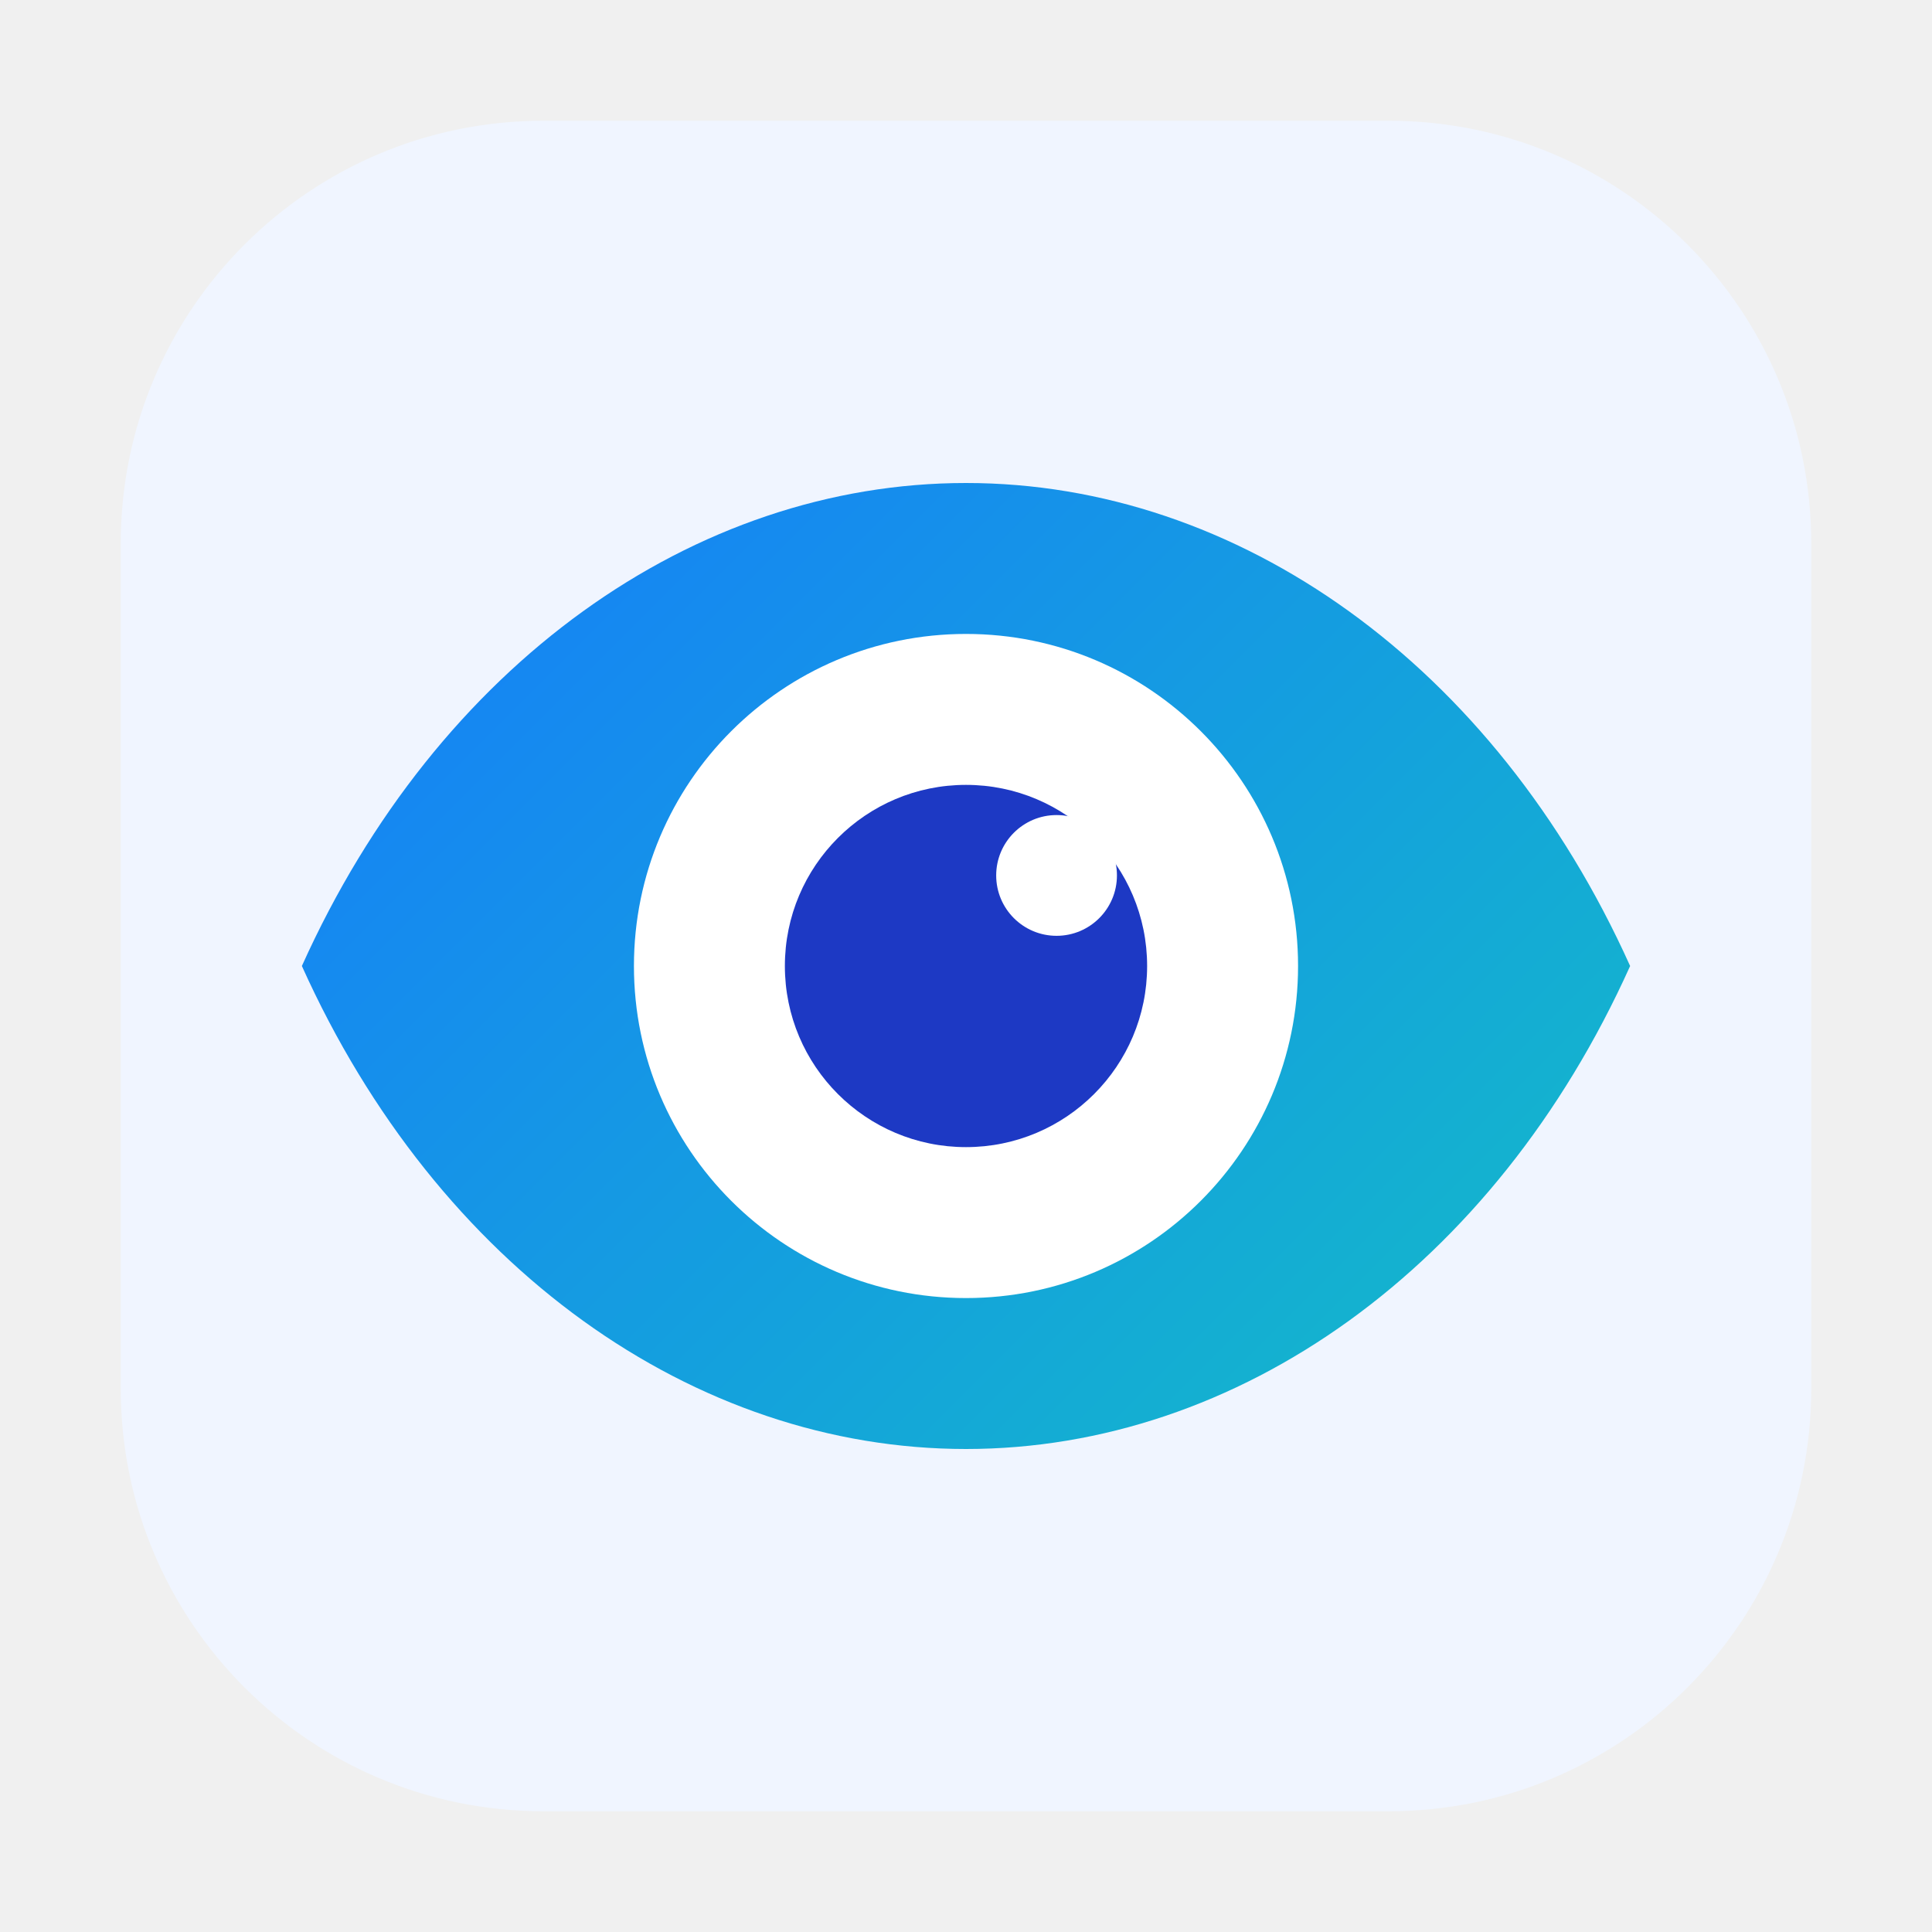
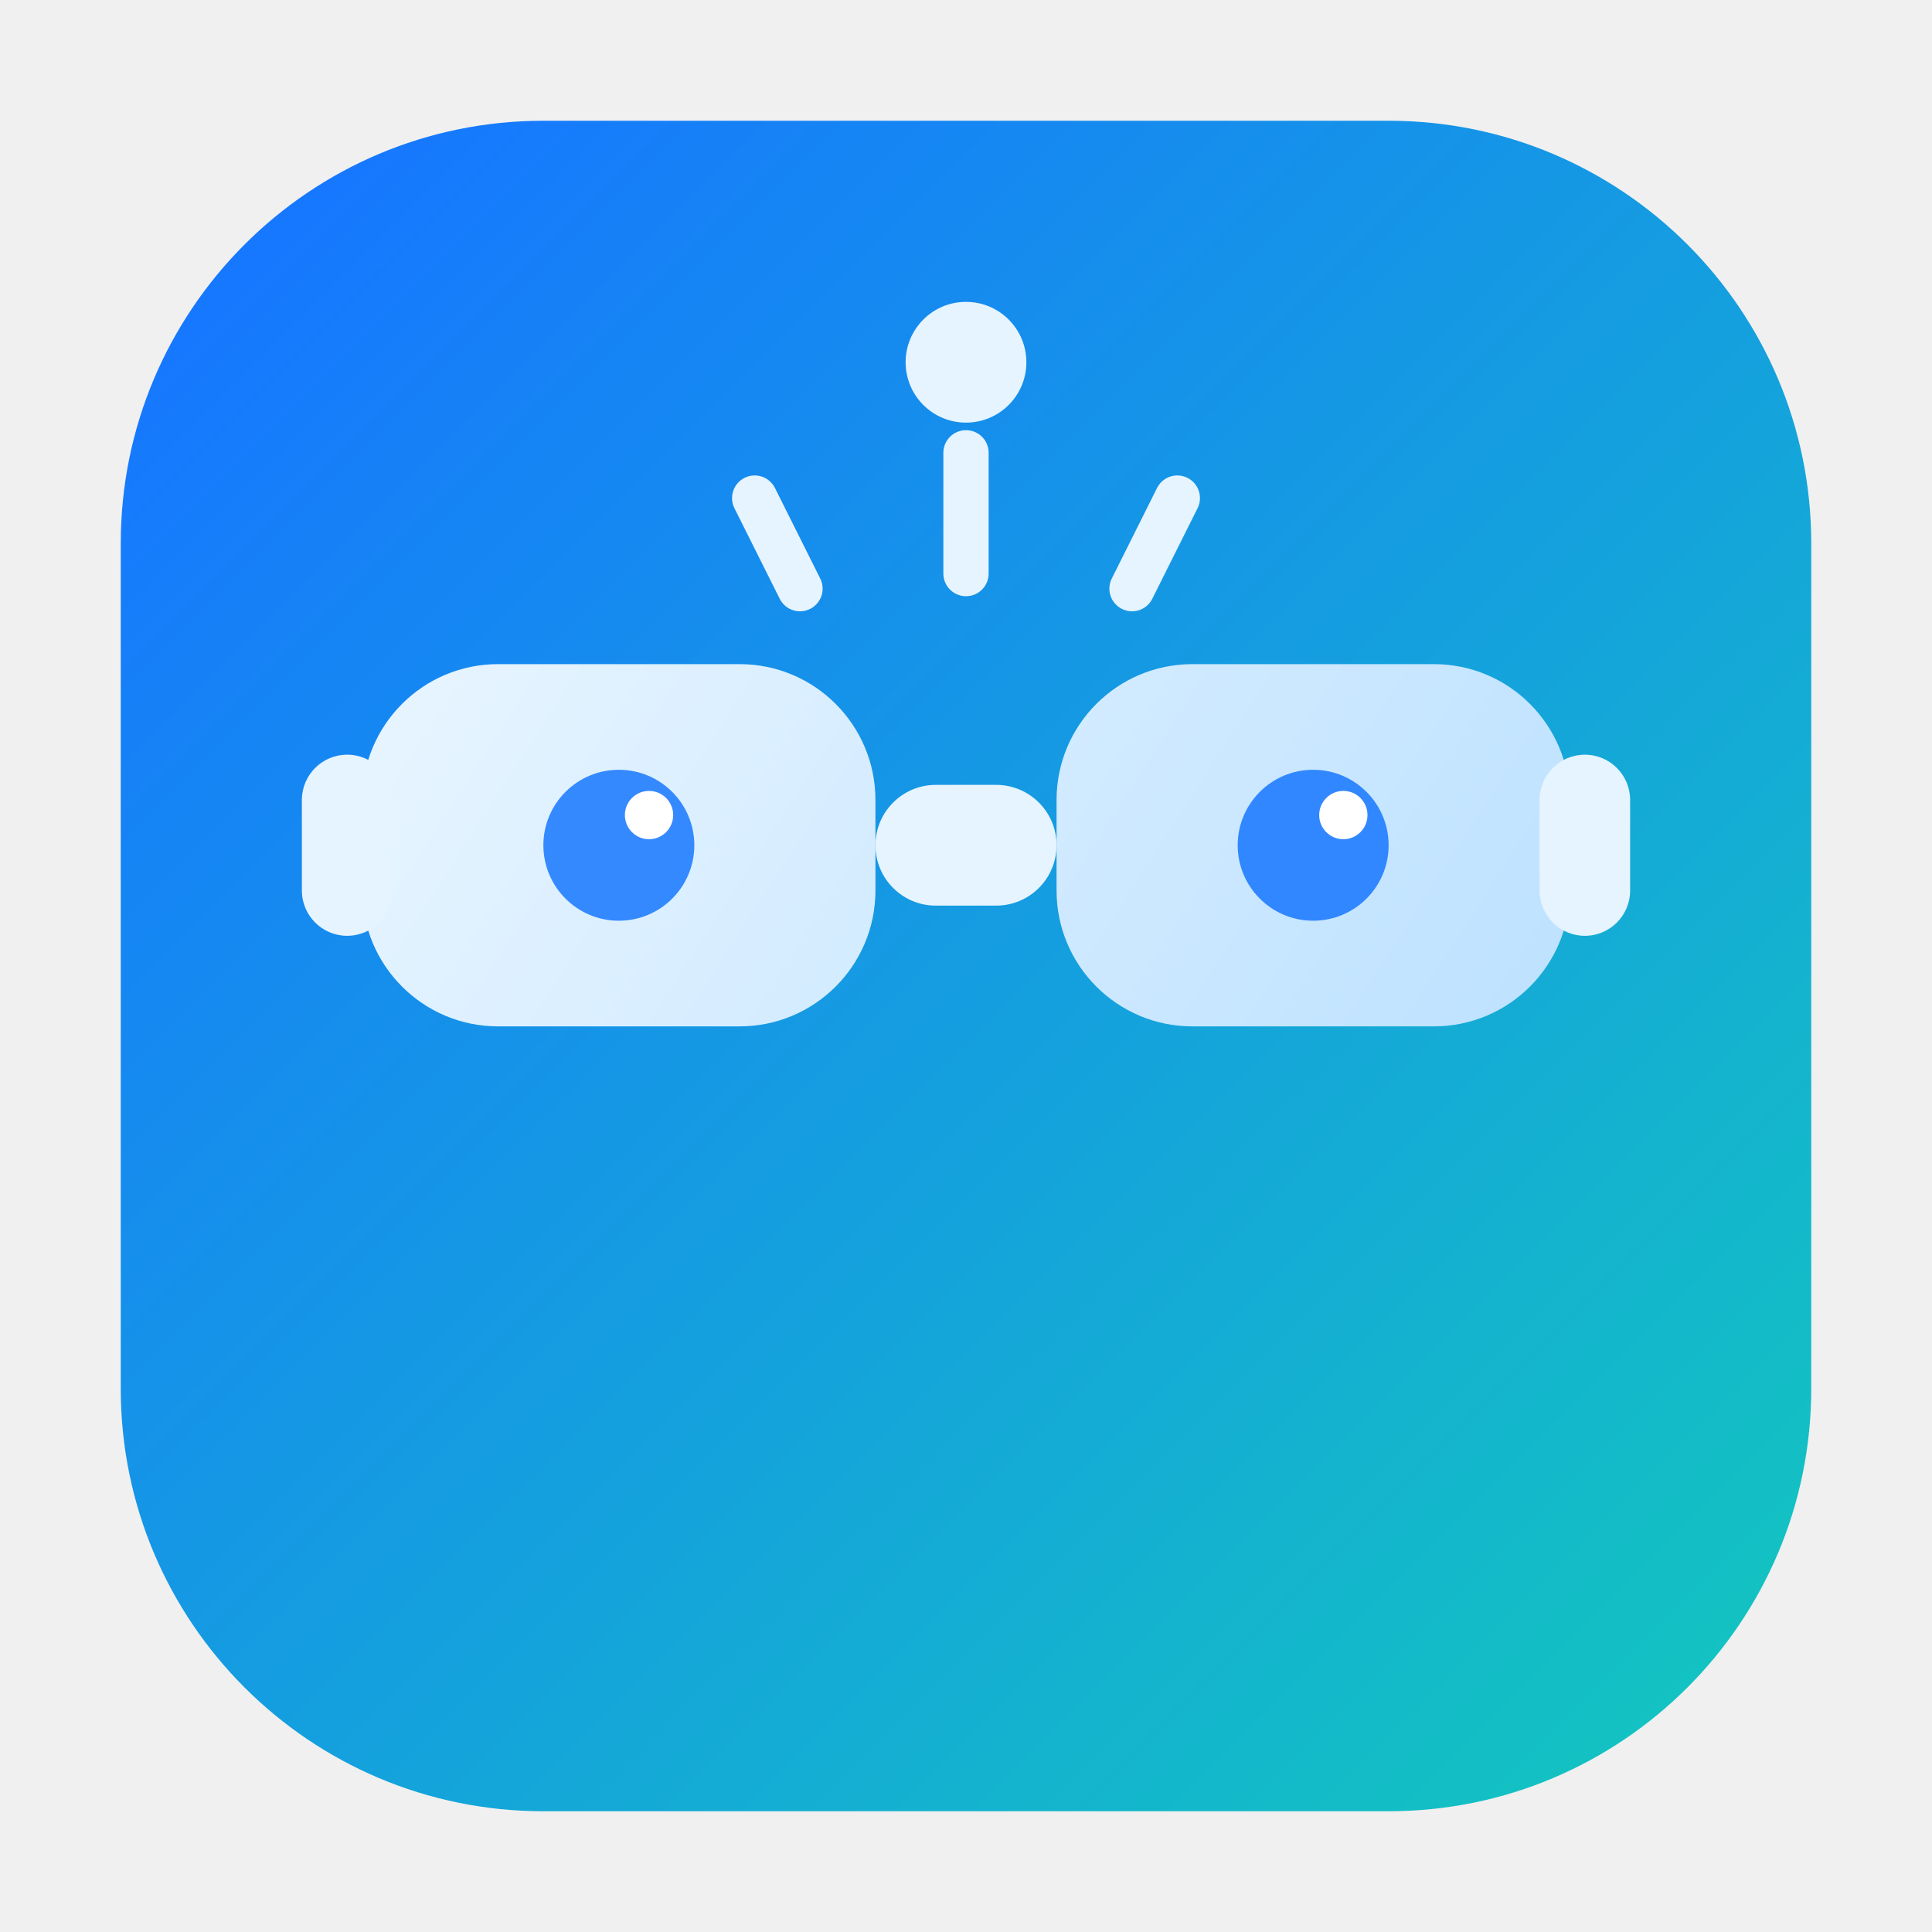
- <svg xmlns="http://www.w3.org/2000/svg" width="128" height="128" viewBox="0 0 128 128" fill="none">
+ <svg xmlns="http://www.w3.org/2000/svg" width="128" height="128" viewBox="0 0 128 128" role="img" aria-label="瞳宇 AI 眼镜">
  <defs>
-     <linearGradient id="tongyuGradient" x1="20" y1="20" x2="108" y2="108" gradientUnits="userSpaceOnUse">
-       <stop stop-color="#1677FF" />
+     <linearGradient id="ai-glass-bg" x1="16" y1="16" x2="112" y2="112" gradientUnits="userSpaceOnUse">
+       <stop offset="0" stop-color="#1677FF" />
      <stop offset="1" stop-color="#13C2C2" />
    </linearGradient>
+     <linearGradient id="ai-lens" x1="30" y1="42" x2="98" y2="86" gradientUnits="userSpaceOnUse">
+       <stop offset="0" stop-color="#E6F4FF" />
+       <stop offset="1" stop-color="#BAE0FF" />
+     </linearGradient>
  </defs>
-   <rect x="8" y="8" width="112" height="112" rx="28" fill="#F0F5FF" />
-   <path d="M20 64C29 44 46 32 64 32C82 32 99 44 108 64C99 84 82 96 64 96C46 96 29 84 20 64Z" fill="url(#tongyuGradient)" />
-   <circle cx="64" cy="64" r="22" fill="#FFFFFF" />
-   <circle cx="64" cy="64" r="12" fill="#1D39C4" />
-   <circle cx="70" cy="58" r="4" fill="#FFFFFF" />
+   <rect x="8" y="8" width="112" height="112" rx="28" fill="url(#ai-glass-bg)" />
+   <rect x="24" y="44" width="34" height="24" rx="9" fill="url(#ai-lens)" />
+   <rect x="70" y="44" width="34" height="24" rx="9" fill="url(#ai-lens)" />
+   <rect x="58" y="52" width="12" height="8" rx="4" fill="#E6F4FF" />
+   <rect x="20" y="50" width="6" height="12" rx="3" fill="#E6F4FF" />
+   <rect x="102" y="50" width="6" height="12" rx="3" fill="#E6F4FF" />
+   <circle cx="41" cy="56" r="5" fill="#1677FF" opacity="0.85" />
+   <circle cx="87" cy="56" r="5" fill="#1677FF" opacity="0.85" />
+   <circle cx="43" cy="54" r="1.6" fill="#FFFFFF" />
+   <circle cx="89" cy="54" r="1.6" fill="#FFFFFF" />
+   <path d="M64 30v8M50 33l3 6M78 33l-3 6" stroke="#E6F4FF" stroke-width="3" stroke-linecap="round" />
+   <circle cx="64" cy="24" r="4" fill="#E6F4FF" />
</svg>
